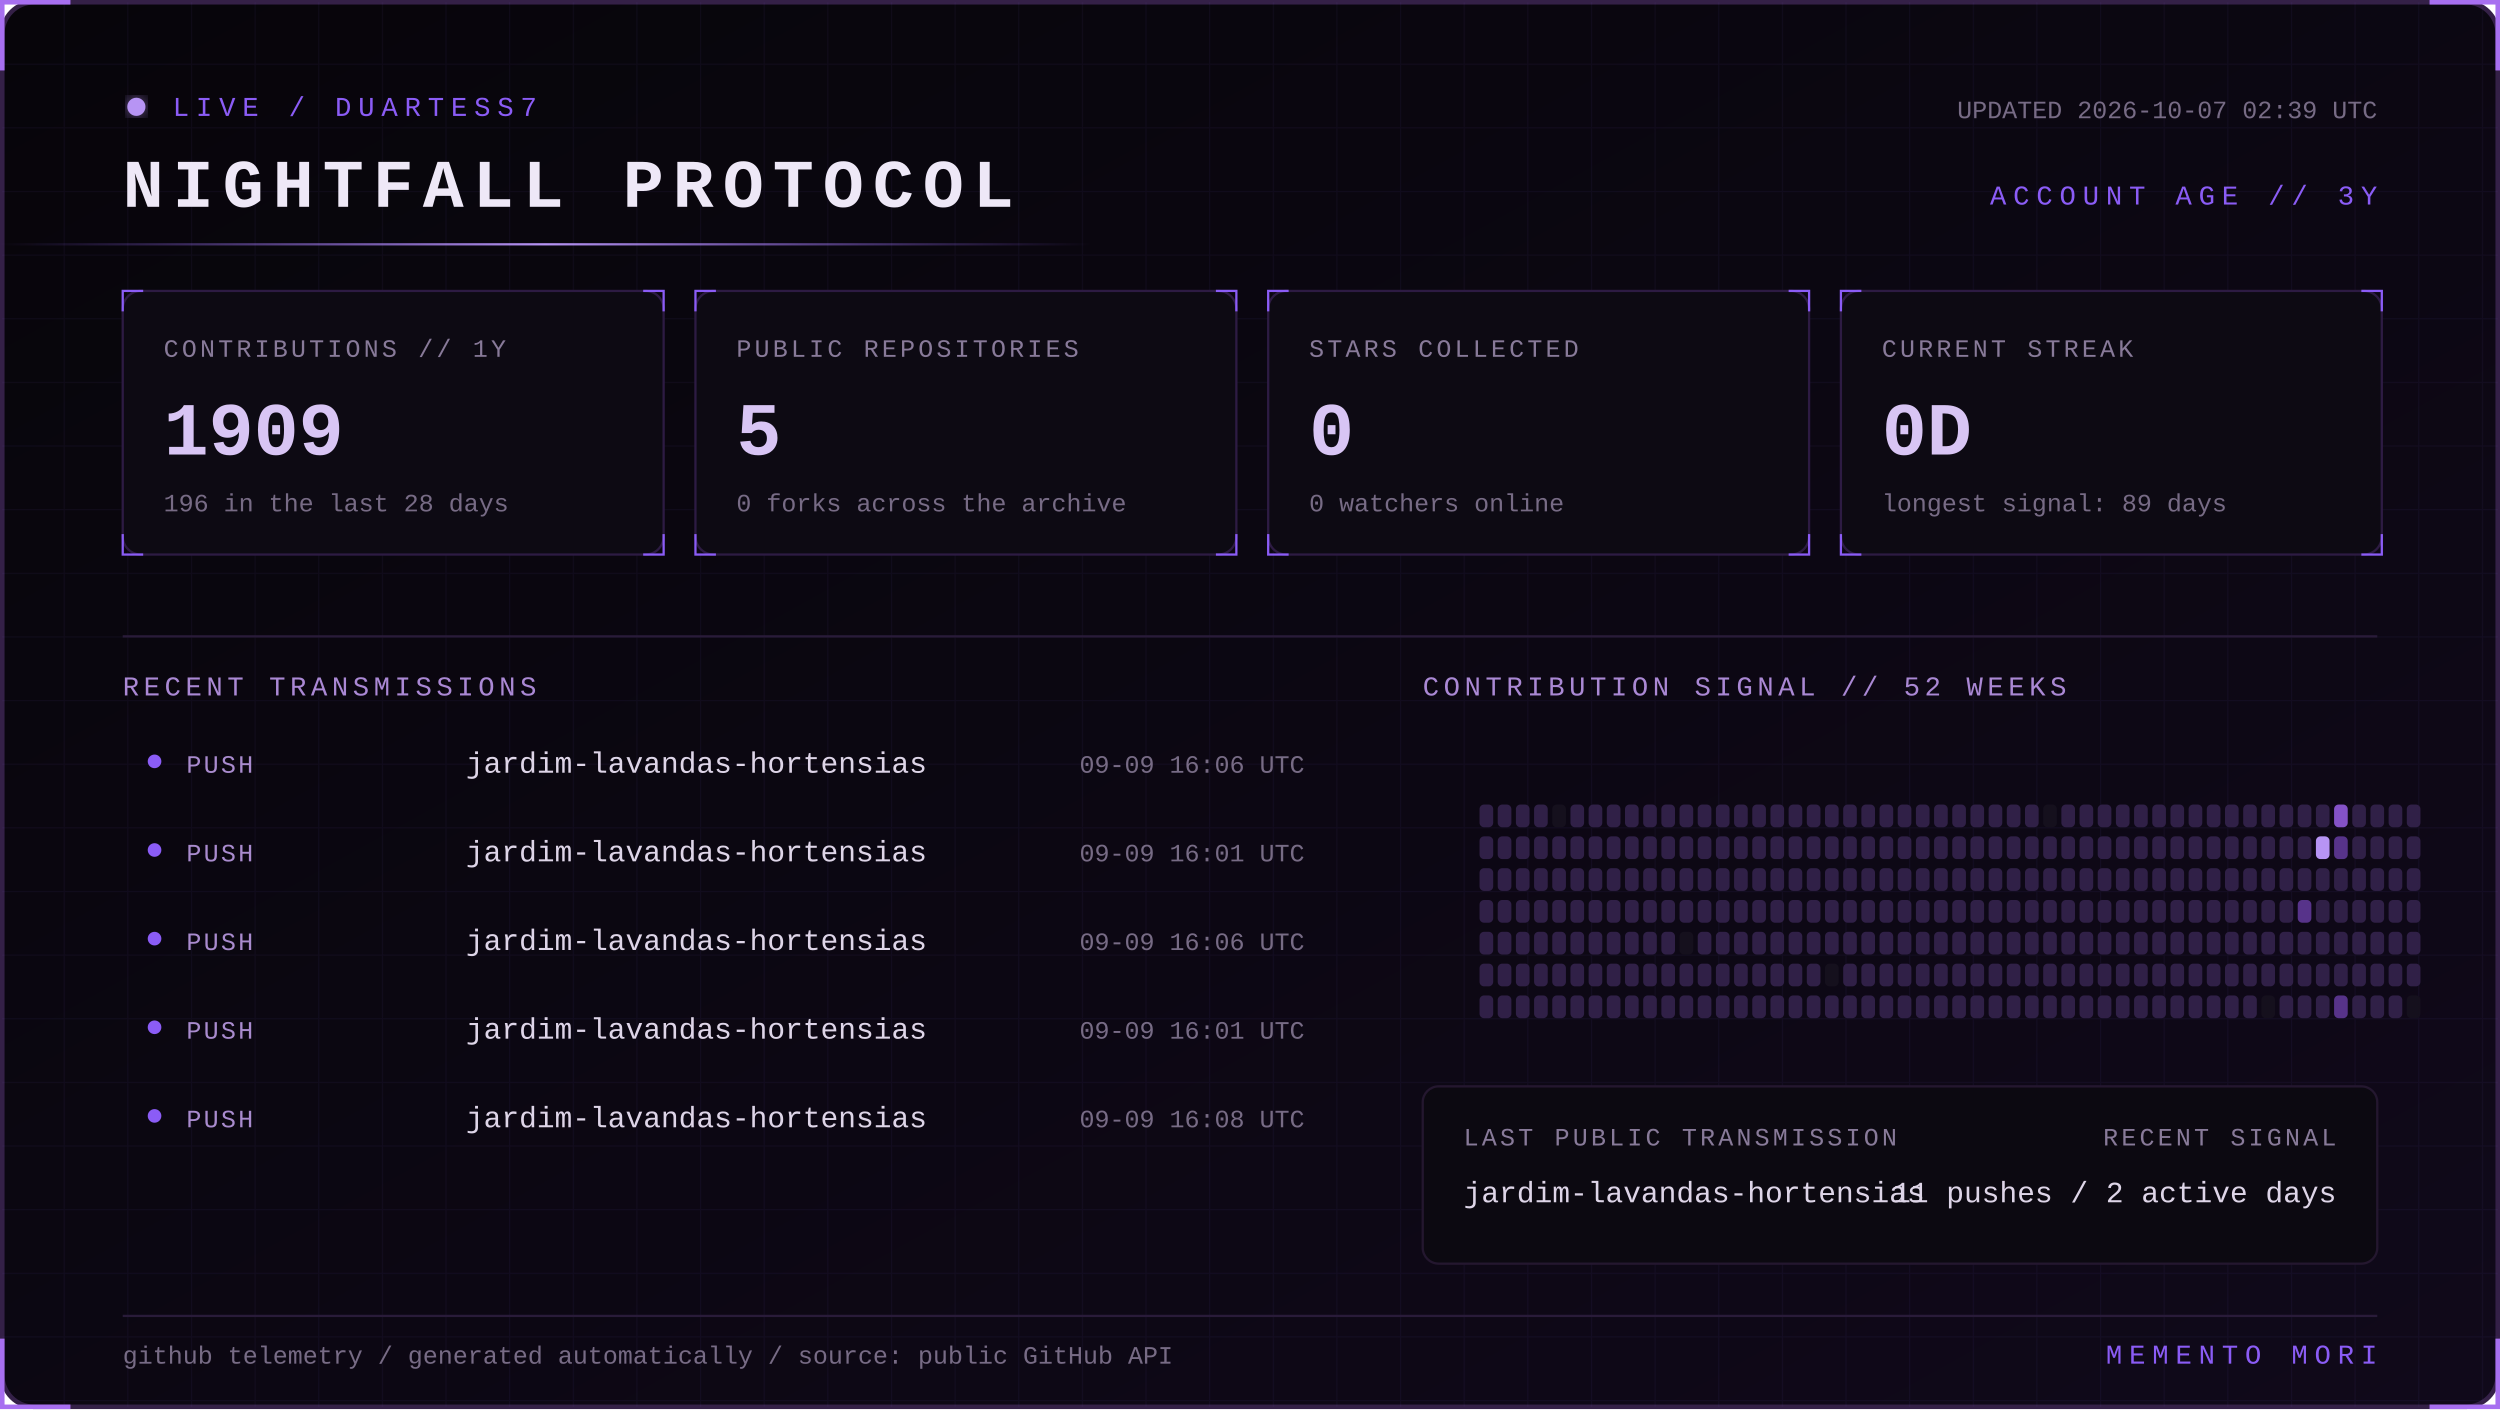
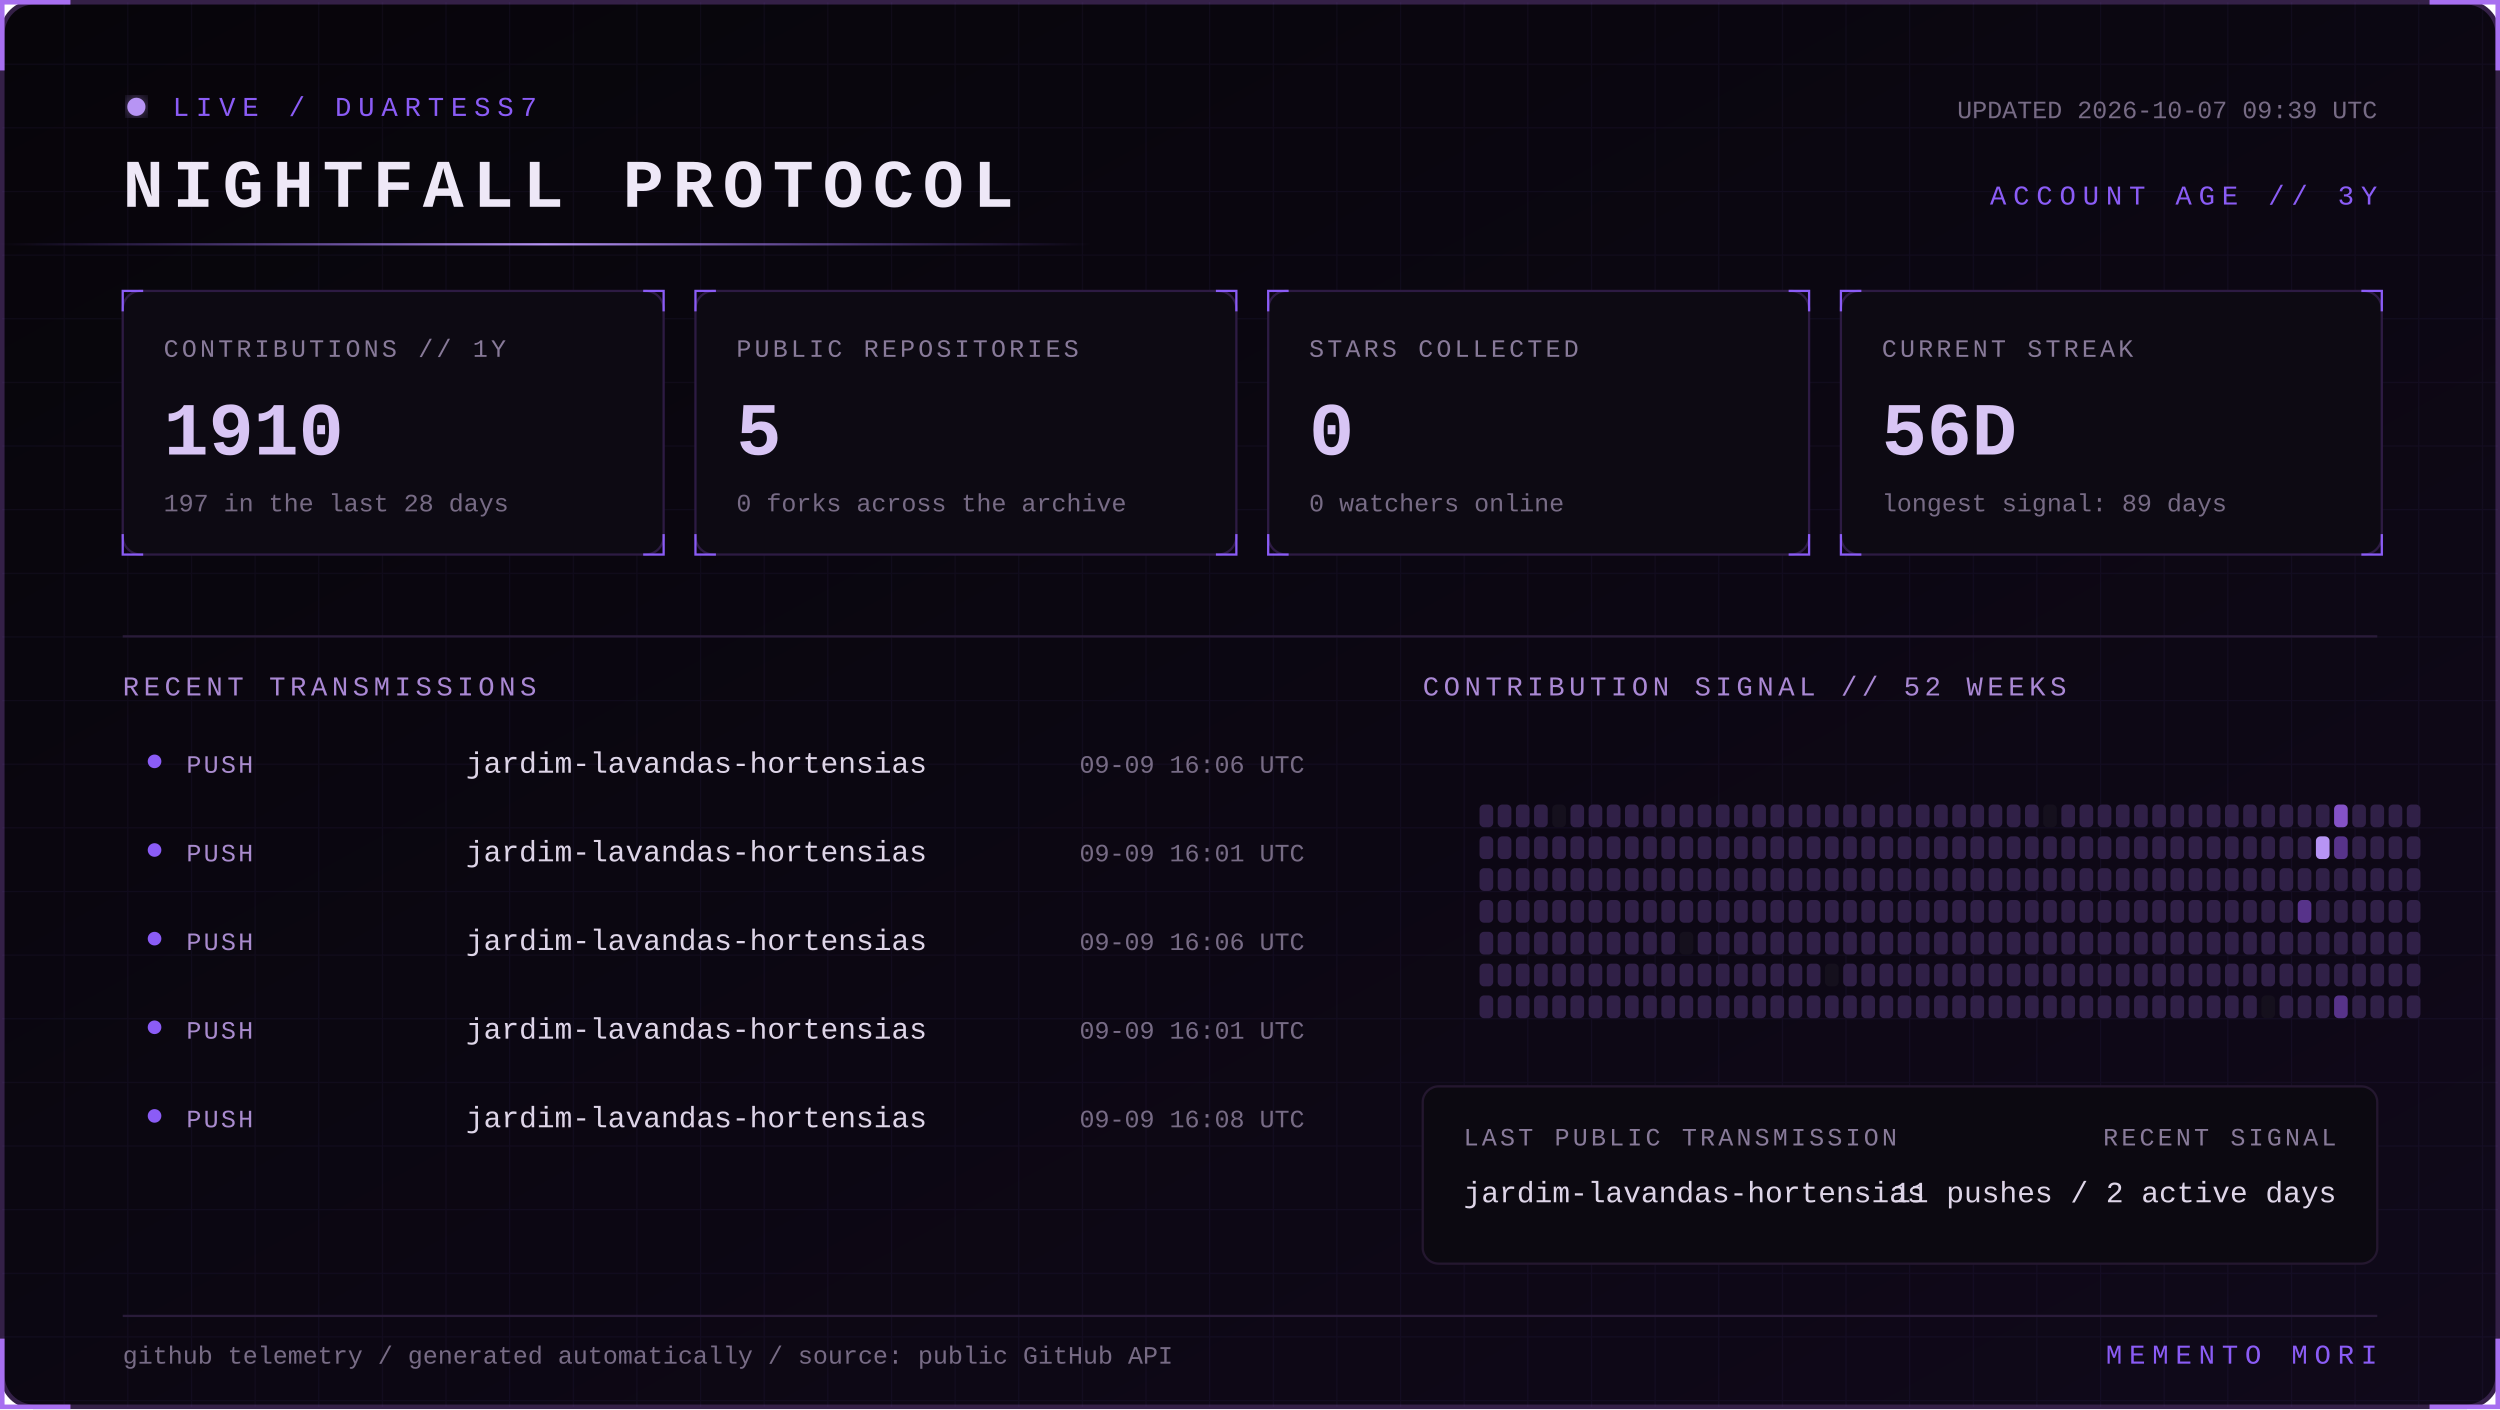
<svg xmlns="http://www.w3.org/2000/svg" width="1100" height="620" viewBox="0 0 1100 620" role="img" aria-labelledby="title desc">
  <defs>
    <linearGradient id="bg" x1="0" y1="0" x2="1" y2="1">
      <stop stop-color="#07050a" />
      <stop offset="1" stop-color="#10091a" />
    </linearGradient>
    <linearGradient id="beam">
      <stop stop-color="#8b5cf6" stop-opacity="0" />
      <stop offset=".5" stop-color="#b794f4" />
      <stop offset="1" stop-color="#8b5cf6" stop-opacity="0" />
    </linearGradient>
    <filter id="glow">
      <feGaussianBlur stdDeviation="4" result="b" />
      <feMerge>
        <feMergeNode in="b" />
        <feMergeNode in="SourceGraphic" />
      </feMerge>
    </filter>
    <pattern id="grid" width="28" height="28" patternUnits="userSpaceOnUse">
      <path d="M28 0H0V28" fill="none" stroke="#8b5cf6" stroke-opacity=".055" />
    </pattern>
    <style>
      text { font-family: Consolas, 'Courier New', monospace; }
      .kicker { fill:#8b5cf6; font-size:12px; letter-spacing:3px; }
      .title { fill:#eee8f7; font-size:30px; font-weight:700; letter-spacing:4px; }
      .label { fill:#887a99; font-size:11px; letter-spacing:1.4px; }
      .value { fill:#d8c5f4; font-size:33px; font-weight:700; }
      .detail,.pct { fill:#776b85; font-size:11px; }
      .section { fill:#aa88d4; font-size:12px; letter-spacing:2px; }
      .lang { fill:#ded5e8; font-size:13px; }
      .event { fill:#a98bce; font-size:11px; letter-spacing:1px; }
      .scan { animation:scan 5s linear infinite; }
      .blink { animation:blink 1.6s step-end infinite; }
      @keyframes scan { from { transform:translateX(-500px) } to { transform:translateX(1100px) } }
      @keyframes blink { 50% { opacity:.25 } }
    </style>
  </defs>
  <rect x="1" y="1" width="1098" height="618" rx="14" fill="url(#bg)" stroke="#342047" stroke-width="2" />
  <rect x="1" y="1" width="1098" height="618" rx="14" fill="url(#grid)" />
  <path d="M31 1H1v30 M1069 1h30v30 M1099 589v30h-30 M31 619H1v-30" stroke="#a76ff0" stroke-width="2" fill="none" />
  <g transform="translate(54 42)">
    <circle cx="6" cy="5" r="4" fill="#b794f4" filter="url(#glow)" class="blink" />
    <text x="22" y="9" class="kicker">LIVE / DUARTESS7</text>
    <text y="49" class="title">NIGHTFALL PROTOCOL</text>
-     <text x="992" y="10" text-anchor="end" class="detail">UPDATED 2026-10-07 02:39 UTC</text>
+     <text x="992" y="10" text-anchor="end" class="detail">UPDATED 2026-10-07 09:39 UTC</text>
    <text x="992" y="48" text-anchor="end" class="kicker">ACCOUNT AGE // 3Y</text>
  </g>
  <rect y="107" width="480" height="1" fill="url(#beam)" class="scan" />
  <g transform="translate(54 128)">
    <rect width="238" height="116" rx="8" fill="#0d0a13" stroke="#2d1b43" />
    <path d="M0 9V0h9 M229 0h9v9 M238 107v9h-9 M9 116H0v-9" stroke="#8b5cf6" fill="none" />
    <text x="18" y="29" class="label">CONTRIBUTIONS // 1Y</text>
-     <text x="18" y="72" class="value">1909</text>
-     <text x="18" y="97" class="detail">196 in the last 28 days</text>
+     <text x="18" y="72" class="value">1910</text>
+     <text x="18" y="97" class="detail">197 in the last 28 days</text>
  </g>
  <g transform="translate(306 128)">
    <rect width="238" height="116" rx="8" fill="#0d0a13" stroke="#2d1b43" />
    <path d="M0 9V0h9 M229 0h9v9 M238 107v9h-9 M9 116H0v-9" stroke="#8b5cf6" fill="none" />
    <text x="18" y="29" class="label">PUBLIC REPOSITORIES</text>
    <text x="18" y="72" class="value">5</text>
    <text x="18" y="97" class="detail">0 forks across the archive</text>
  </g>
  <g transform="translate(558 128)">
    <rect width="238" height="116" rx="8" fill="#0d0a13" stroke="#2d1b43" />
    <path d="M0 9V0h9 M229 0h9v9 M238 107v9h-9 M9 116H0v-9" stroke="#8b5cf6" fill="none" />
    <text x="18" y="29" class="label">STARS COLLECTED</text>
    <text x="18" y="72" class="value">0</text>
    <text x="18" y="97" class="detail">0 watchers online</text>
  </g>
  <g transform="translate(810 128)">
    <rect width="238" height="116" rx="8" fill="#0d0a13" stroke="#2d1b43" />
    <path d="M0 9V0h9 M229 0h9v9 M238 107v9h-9 M9 116H0v-9" stroke="#8b5cf6" fill="none" />
    <text x="18" y="29" class="label">CURRENT STREAK</text>
-     <text x="18" y="72" class="value">0D</text>
+     <text x="18" y="72" class="value">56D</text>
    <text x="18" y="97" class="detail">longest signal: 89 days</text>
  </g>
  <path d="M54 280H1046" stroke="#291b39" />
  <text x="54" y="306" class="section">RECENT TRANSMISSIONS</text>
  <text x="626" y="306" class="section">CONTRIBUTION SIGNAL // 52 WEEKS</text>
  <circle cx="68" cy="335" r="3" fill="#8b5cf6" />
  <text x="82" y="340" class="event">PUSH</text>
  <text x="205" y="340" class="lang">jardim-lavandas-hortensias</text>
  <text x="574" y="340" text-anchor="end" class="pct">09-09 16:06 UTC</text>
  <circle cx="68" cy="374" r="3" fill="#8b5cf6" />
  <text x="82" y="379" class="event">PUSH</text>
  <text x="205" y="379" class="lang">jardim-lavandas-hortensias</text>
  <text x="574" y="379" text-anchor="end" class="pct">09-09 16:01 UTC</text>
  <circle cx="68" cy="413" r="3" fill="#8b5cf6" />
  <text x="82" y="418" class="event">PUSH</text>
  <text x="205" y="418" class="lang">jardim-lavandas-hortensias</text>
  <text x="574" y="418" text-anchor="end" class="pct">09-09 16:06 UTC</text>
  <circle cx="68" cy="452" r="3" fill="#8b5cf6" />
  <text x="82" y="457" class="event">PUSH</text>
  <text x="205" y="457" class="lang">jardim-lavandas-hortensias</text>
  <text x="574" y="457" text-anchor="end" class="pct">09-09 16:01 UTC</text>
  <circle cx="68" cy="491" r="3" fill="#8b5cf6" />
  <text x="82" y="496" class="event">PUSH</text>
  <text x="205" y="496" class="lang">jardim-lavandas-hortensias</text>
  <text x="574" y="496" text-anchor="end" class="pct">09-09 16:08 UTC</text>
  <g>
    <rect x="651" y="354" width="6" height="10" rx="2" fill="#302047" />
    <rect x="651" y="368" width="6" height="10" rx="2" fill="#302047" />
    <rect x="651" y="382" width="6" height="10" rx="2" fill="#302047" />
    <rect x="651" y="396" width="6" height="10" rx="2" fill="#302047" />
    <rect x="651" y="410" width="6" height="10" rx="2" fill="#302047" />
    <rect x="651" y="424" width="6" height="10" rx="2" fill="#302047" />
    <rect x="651" y="438" width="6" height="10" rx="2" fill="#302047" />
    <rect x="659" y="354" width="6" height="10" rx="2" fill="#302047" />
    <rect x="659" y="368" width="6" height="10" rx="2" fill="#302047" />
    <rect x="659" y="382" width="6" height="10" rx="2" fill="#302047" />
    <rect x="659" y="396" width="6" height="10" rx="2" fill="#302047" />
    <rect x="659" y="410" width="6" height="10" rx="2" fill="#302047" />
    <rect x="659" y="424" width="6" height="10" rx="2" fill="#302047" />
    <rect x="659" y="438" width="6" height="10" rx="2" fill="#302047" />
    <rect x="667" y="354" width="6" height="10" rx="2" fill="#302047" />
    <rect x="667" y="368" width="6" height="10" rx="2" fill="#302047" />
    <rect x="667" y="382" width="6" height="10" rx="2" fill="#302047" />
    <rect x="667" y="396" width="6" height="10" rx="2" fill="#302047" />
    <rect x="667" y="410" width="6" height="10" rx="2" fill="#302047" />
    <rect x="667" y="424" width="6" height="10" rx="2" fill="#302047" />
    <rect x="667" y="438" width="6" height="10" rx="2" fill="#302047" />
    <rect x="675" y="354" width="6" height="10" rx="2" fill="#302047" />
    <rect x="675" y="368" width="6" height="10" rx="2" fill="#302047" />
    <rect x="675" y="382" width="6" height="10" rx="2" fill="#302047" />
    <rect x="675" y="396" width="6" height="10" rx="2" fill="#302047" />
    <rect x="675" y="410" width="6" height="10" rx="2" fill="#302047" />
    <rect x="675" y="424" width="6" height="10" rx="2" fill="#302047" />
    <rect x="675" y="438" width="6" height="10" rx="2" fill="#302047" />
    <rect x="683" y="354" width="6" height="10" rx="2" fill="#15101d" />
    <rect x="683" y="368" width="6" height="10" rx="2" fill="#302047" />
    <rect x="683" y="382" width="6" height="10" rx="2" fill="#302047" />
    <rect x="683" y="396" width="6" height="10" rx="2" fill="#302047" />
    <rect x="683" y="410" width="6" height="10" rx="2" fill="#302047" />
    <rect x="683" y="424" width="6" height="10" rx="2" fill="#302047" />
    <rect x="683" y="438" width="6" height="10" rx="2" fill="#302047" />
    <rect x="691" y="354" width="6" height="10" rx="2" fill="#302047" />
    <rect x="691" y="368" width="6" height="10" rx="2" fill="#302047" />
    <rect x="691" y="382" width="6" height="10" rx="2" fill="#302047" />
    <rect x="691" y="396" width="6" height="10" rx="2" fill="#302047" />
    <rect x="691" y="410" width="6" height="10" rx="2" fill="#302047" />
    <rect x="691" y="424" width="6" height="10" rx="2" fill="#302047" />
    <rect x="691" y="438" width="6" height="10" rx="2" fill="#302047" />
    <rect x="699" y="354" width="6" height="10" rx="2" fill="#302047" />
    <rect x="699" y="368" width="6" height="10" rx="2" fill="#302047" />
    <rect x="699" y="382" width="6" height="10" rx="2" fill="#302047" />
    <rect x="699" y="396" width="6" height="10" rx="2" fill="#302047" />
    <rect x="699" y="410" width="6" height="10" rx="2" fill="#302047" />
    <rect x="699" y="424" width="6" height="10" rx="2" fill="#302047" />
    <rect x="699" y="438" width="6" height="10" rx="2" fill="#302047" />
    <rect x="707" y="354" width="6" height="10" rx="2" fill="#302047" />
    <rect x="707" y="368" width="6" height="10" rx="2" fill="#302047" />
    <rect x="707" y="382" width="6" height="10" rx="2" fill="#302047" />
    <rect x="707" y="396" width="6" height="10" rx="2" fill="#302047" />
    <rect x="707" y="410" width="6" height="10" rx="2" fill="#302047" />
    <rect x="707" y="424" width="6" height="10" rx="2" fill="#302047" />
    <rect x="707" y="438" width="6" height="10" rx="2" fill="#302047" />
    <rect x="715" y="354" width="6" height="10" rx="2" fill="#302047" />
    <rect x="715" y="368" width="6" height="10" rx="2" fill="#302047" />
    <rect x="715" y="382" width="6" height="10" rx="2" fill="#302047" />
    <rect x="715" y="396" width="6" height="10" rx="2" fill="#302047" />
    <rect x="715" y="410" width="6" height="10" rx="2" fill="#302047" />
    <rect x="715" y="424" width="6" height="10" rx="2" fill="#302047" />
    <rect x="715" y="438" width="6" height="10" rx="2" fill="#302047" />
    <rect x="723" y="354" width="6" height="10" rx="2" fill="#302047" />
    <rect x="723" y="368" width="6" height="10" rx="2" fill="#302047" />
    <rect x="723" y="382" width="6" height="10" rx="2" fill="#302047" />
    <rect x="723" y="396" width="6" height="10" rx="2" fill="#302047" />
    <rect x="723" y="410" width="6" height="10" rx="2" fill="#302047" />
    <rect x="723" y="424" width="6" height="10" rx="2" fill="#302047" />
    <rect x="723" y="438" width="6" height="10" rx="2" fill="#302047" />
    <rect x="731" y="354" width="6" height="10" rx="2" fill="#302047" />
    <rect x="731" y="368" width="6" height="10" rx="2" fill="#302047" />
    <rect x="731" y="382" width="6" height="10" rx="2" fill="#302047" />
    <rect x="731" y="396" width="6" height="10" rx="2" fill="#302047" />
    <rect x="731" y="410" width="6" height="10" rx="2" fill="#302047" />
    <rect x="731" y="424" width="6" height="10" rx="2" fill="#302047" />
    <rect x="731" y="438" width="6" height="10" rx="2" fill="#302047" />
    <rect x="739" y="354" width="6" height="10" rx="2" fill="#302047" />
    <rect x="739" y="368" width="6" height="10" rx="2" fill="#302047" />
    <rect x="739" y="382" width="6" height="10" rx="2" fill="#302047" />
    <rect x="739" y="396" width="6" height="10" rx="2" fill="#302047" />
    <rect x="739" y="410" width="6" height="10" rx="2" fill="#15101d" />
    <rect x="739" y="424" width="6" height="10" rx="2" fill="#302047" />
    <rect x="739" y="438" width="6" height="10" rx="2" fill="#302047" />
    <rect x="747" y="354" width="6" height="10" rx="2" fill="#302047" />
    <rect x="747" y="368" width="6" height="10" rx="2" fill="#302047" />
    <rect x="747" y="382" width="6" height="10" rx="2" fill="#302047" />
    <rect x="747" y="396" width="6" height="10" rx="2" fill="#302047" />
    <rect x="747" y="410" width="6" height="10" rx="2" fill="#302047" />
    <rect x="747" y="424" width="6" height="10" rx="2" fill="#302047" />
    <rect x="747" y="438" width="6" height="10" rx="2" fill="#302047" />
    <rect x="755" y="354" width="6" height="10" rx="2" fill="#302047" />
    <rect x="755" y="368" width="6" height="10" rx="2" fill="#302047" />
    <rect x="755" y="382" width="6" height="10" rx="2" fill="#302047" />
    <rect x="755" y="396" width="6" height="10" rx="2" fill="#302047" />
    <rect x="755" y="410" width="6" height="10" rx="2" fill="#302047" />
    <rect x="755" y="424" width="6" height="10" rx="2" fill="#302047" />
    <rect x="755" y="438" width="6" height="10" rx="2" fill="#302047" />
    <rect x="763" y="354" width="6" height="10" rx="2" fill="#302047" />
    <rect x="763" y="368" width="6" height="10" rx="2" fill="#302047" />
    <rect x="763" y="382" width="6" height="10" rx="2" fill="#302047" />
    <rect x="763" y="396" width="6" height="10" rx="2" fill="#302047" />
    <rect x="763" y="410" width="6" height="10" rx="2" fill="#302047" />
    <rect x="763" y="424" width="6" height="10" rx="2" fill="#302047" />
    <rect x="763" y="438" width="6" height="10" rx="2" fill="#302047" />
    <rect x="771" y="354" width="6" height="10" rx="2" fill="#302047" />
    <rect x="771" y="368" width="6" height="10" rx="2" fill="#302047" />
    <rect x="771" y="382" width="6" height="10" rx="2" fill="#302047" />
    <rect x="771" y="396" width="6" height="10" rx="2" fill="#302047" />
    <rect x="771" y="410" width="6" height="10" rx="2" fill="#302047" />
    <rect x="771" y="424" width="6" height="10" rx="2" fill="#302047" />
    <rect x="771" y="438" width="6" height="10" rx="2" fill="#302047" />
    <rect x="779" y="354" width="6" height="10" rx="2" fill="#302047" />
    <rect x="779" y="368" width="6" height="10" rx="2" fill="#302047" />
    <rect x="779" y="382" width="6" height="10" rx="2" fill="#302047" />
    <rect x="779" y="396" width="6" height="10" rx="2" fill="#302047" />
    <rect x="779" y="410" width="6" height="10" rx="2" fill="#302047" />
    <rect x="779" y="424" width="6" height="10" rx="2" fill="#302047" />
    <rect x="779" y="438" width="6" height="10" rx="2" fill="#302047" />
    <rect x="787" y="354" width="6" height="10" rx="2" fill="#302047" />
    <rect x="787" y="368" width="6" height="10" rx="2" fill="#302047" />
    <rect x="787" y="382" width="6" height="10" rx="2" fill="#302047" />
    <rect x="787" y="396" width="6" height="10" rx="2" fill="#302047" />
    <rect x="787" y="410" width="6" height="10" rx="2" fill="#302047" />
    <rect x="787" y="424" width="6" height="10" rx="2" fill="#302047" />
    <rect x="787" y="438" width="6" height="10" rx="2" fill="#302047" />
    <rect x="795" y="354" width="6" height="10" rx="2" fill="#302047" />
    <rect x="795" y="368" width="6" height="10" rx="2" fill="#302047" />
    <rect x="795" y="382" width="6" height="10" rx="2" fill="#302047" />
    <rect x="795" y="396" width="6" height="10" rx="2" fill="#302047" />
    <rect x="795" y="410" width="6" height="10" rx="2" fill="#302047" />
    <rect x="795" y="424" width="6" height="10" rx="2" fill="#302047" />
    <rect x="795" y="438" width="6" height="10" rx="2" fill="#302047" />
    <rect x="803" y="354" width="6" height="10" rx="2" fill="#302047" />
    <rect x="803" y="368" width="6" height="10" rx="2" fill="#302047" />
    <rect x="803" y="382" width="6" height="10" rx="2" fill="#302047" />
    <rect x="803" y="396" width="6" height="10" rx="2" fill="#302047" />
    <rect x="803" y="410" width="6" height="10" rx="2" fill="#302047" />
    <rect x="803" y="424" width="6" height="10" rx="2" fill="#15101d" />
    <rect x="803" y="438" width="6" height="10" rx="2" fill="#302047" />
    <rect x="811" y="354" width="6" height="10" rx="2" fill="#302047" />
    <rect x="811" y="368" width="6" height="10" rx="2" fill="#302047" />
    <rect x="811" y="382" width="6" height="10" rx="2" fill="#302047" />
    <rect x="811" y="396" width="6" height="10" rx="2" fill="#302047" />
    <rect x="811" y="410" width="6" height="10" rx="2" fill="#302047" />
    <rect x="811" y="424" width="6" height="10" rx="2" fill="#302047" />
    <rect x="811" y="438" width="6" height="10" rx="2" fill="#302047" />
    <rect x="819" y="354" width="6" height="10" rx="2" fill="#302047" />
    <rect x="819" y="368" width="6" height="10" rx="2" fill="#302047" />
    <rect x="819" y="382" width="6" height="10" rx="2" fill="#302047" />
    <rect x="819" y="396" width="6" height="10" rx="2" fill="#302047" />
    <rect x="819" y="410" width="6" height="10" rx="2" fill="#302047" />
    <rect x="819" y="424" width="6" height="10" rx="2" fill="#302047" />
    <rect x="819" y="438" width="6" height="10" rx="2" fill="#302047" />
    <rect x="827" y="354" width="6" height="10" rx="2" fill="#302047" />
    <rect x="827" y="368" width="6" height="10" rx="2" fill="#302047" />
    <rect x="827" y="382" width="6" height="10" rx="2" fill="#302047" />
    <rect x="827" y="396" width="6" height="10" rx="2" fill="#302047" />
    <rect x="827" y="410" width="6" height="10" rx="2" fill="#302047" />
    <rect x="827" y="424" width="6" height="10" rx="2" fill="#302047" />
    <rect x="827" y="438" width="6" height="10" rx="2" fill="#302047" />
    <rect x="835" y="354" width="6" height="10" rx="2" fill="#302047" />
    <rect x="835" y="368" width="6" height="10" rx="2" fill="#302047" />
    <rect x="835" y="382" width="6" height="10" rx="2" fill="#302047" />
    <rect x="835" y="396" width="6" height="10" rx="2" fill="#302047" />
    <rect x="835" y="410" width="6" height="10" rx="2" fill="#302047" />
    <rect x="835" y="424" width="6" height="10" rx="2" fill="#302047" />
    <rect x="835" y="438" width="6" height="10" rx="2" fill="#302047" />
    <rect x="843" y="354" width="6" height="10" rx="2" fill="#302047" />
    <rect x="843" y="368" width="6" height="10" rx="2" fill="#302047" />
    <rect x="843" y="382" width="6" height="10" rx="2" fill="#302047" />
    <rect x="843" y="396" width="6" height="10" rx="2" fill="#302047" />
    <rect x="843" y="410" width="6" height="10" rx="2" fill="#302047" />
    <rect x="843" y="424" width="6" height="10" rx="2" fill="#302047" />
    <rect x="843" y="438" width="6" height="10" rx="2" fill="#302047" />
    <rect x="851" y="354" width="6" height="10" rx="2" fill="#302047" />
    <rect x="851" y="368" width="6" height="10" rx="2" fill="#302047" />
    <rect x="851" y="382" width="6" height="10" rx="2" fill="#302047" />
    <rect x="851" y="396" width="6" height="10" rx="2" fill="#302047" />
    <rect x="851" y="410" width="6" height="10" rx="2" fill="#302047" />
    <rect x="851" y="424" width="6" height="10" rx="2" fill="#302047" />
    <rect x="851" y="438" width="6" height="10" rx="2" fill="#302047" />
    <rect x="859" y="354" width="6" height="10" rx="2" fill="#302047" />
    <rect x="859" y="368" width="6" height="10" rx="2" fill="#302047" />
    <rect x="859" y="382" width="6" height="10" rx="2" fill="#302047" />
    <rect x="859" y="396" width="6" height="10" rx="2" fill="#302047" />
    <rect x="859" y="410" width="6" height="10" rx="2" fill="#302047" />
    <rect x="859" y="424" width="6" height="10" rx="2" fill="#302047" />
    <rect x="859" y="438" width="6" height="10" rx="2" fill="#302047" />
    <rect x="867" y="354" width="6" height="10" rx="2" fill="#302047" />
    <rect x="867" y="368" width="6" height="10" rx="2" fill="#302047" />
    <rect x="867" y="382" width="6" height="10" rx="2" fill="#302047" />
    <rect x="867" y="396" width="6" height="10" rx="2" fill="#302047" />
    <rect x="867" y="410" width="6" height="10" rx="2" fill="#302047" />
    <rect x="867" y="424" width="6" height="10" rx="2" fill="#302047" />
    <rect x="867" y="438" width="6" height="10" rx="2" fill="#302047" />
    <rect x="875" y="354" width="6" height="10" rx="2" fill="#302047" />
    <rect x="875" y="368" width="6" height="10" rx="2" fill="#302047" />
    <rect x="875" y="382" width="6" height="10" rx="2" fill="#302047" />
    <rect x="875" y="396" width="6" height="10" rx="2" fill="#302047" />
    <rect x="875" y="410" width="6" height="10" rx="2" fill="#302047" />
    <rect x="875" y="424" width="6" height="10" rx="2" fill="#302047" />
    <rect x="875" y="438" width="6" height="10" rx="2" fill="#302047" />
    <rect x="883" y="354" width="6" height="10" rx="2" fill="#302047" />
    <rect x="883" y="368" width="6" height="10" rx="2" fill="#302047" />
    <rect x="883" y="382" width="6" height="10" rx="2" fill="#302047" />
    <rect x="883" y="396" width="6" height="10" rx="2" fill="#302047" />
    <rect x="883" y="410" width="6" height="10" rx="2" fill="#302047" />
    <rect x="883" y="424" width="6" height="10" rx="2" fill="#302047" />
    <rect x="883" y="438" width="6" height="10" rx="2" fill="#302047" />
    <rect x="891" y="354" width="6" height="10" rx="2" fill="#302047" />
    <rect x="891" y="368" width="6" height="10" rx="2" fill="#302047" />
    <rect x="891" y="382" width="6" height="10" rx="2" fill="#302047" />
    <rect x="891" y="396" width="6" height="10" rx="2" fill="#302047" />
    <rect x="891" y="410" width="6" height="10" rx="2" fill="#302047" />
    <rect x="891" y="424" width="6" height="10" rx="2" fill="#302047" />
    <rect x="891" y="438" width="6" height="10" rx="2" fill="#302047" />
    <rect x="899" y="354" width="6" height="10" rx="2" fill="#15101d" />
    <rect x="899" y="368" width="6" height="10" rx="2" fill="#302047" />
    <rect x="899" y="382" width="6" height="10" rx="2" fill="#302047" />
    <rect x="899" y="396" width="6" height="10" rx="2" fill="#302047" />
    <rect x="899" y="410" width="6" height="10" rx="2" fill="#302047" />
    <rect x="899" y="424" width="6" height="10" rx="2" fill="#302047" />
    <rect x="899" y="438" width="6" height="10" rx="2" fill="#302047" />
    <rect x="907" y="354" width="6" height="10" rx="2" fill="#302047" />
    <rect x="907" y="368" width="6" height="10" rx="2" fill="#302047" />
    <rect x="907" y="382" width="6" height="10" rx="2" fill="#302047" />
    <rect x="907" y="396" width="6" height="10" rx="2" fill="#302047" />
    <rect x="907" y="410" width="6" height="10" rx="2" fill="#302047" />
    <rect x="907" y="424" width="6" height="10" rx="2" fill="#302047" />
    <rect x="907" y="438" width="6" height="10" rx="2" fill="#302047" />
    <rect x="915" y="354" width="6" height="10" rx="2" fill="#302047" />
    <rect x="915" y="368" width="6" height="10" rx="2" fill="#302047" />
    <rect x="915" y="382" width="6" height="10" rx="2" fill="#302047" />
    <rect x="915" y="396" width="6" height="10" rx="2" fill="#302047" />
    <rect x="915" y="410" width="6" height="10" rx="2" fill="#302047" />
    <rect x="915" y="424" width="6" height="10" rx="2" fill="#302047" />
    <rect x="915" y="438" width="6" height="10" rx="2" fill="#302047" />
    <rect x="923" y="354" width="6" height="10" rx="2" fill="#302047" />
    <rect x="923" y="368" width="6" height="10" rx="2" fill="#302047" />
    <rect x="923" y="382" width="6" height="10" rx="2" fill="#302047" />
    <rect x="923" y="396" width="6" height="10" rx="2" fill="#302047" />
    <rect x="923" y="410" width="6" height="10" rx="2" fill="#302047" />
    <rect x="923" y="424" width="6" height="10" rx="2" fill="#302047" />
    <rect x="923" y="438" width="6" height="10" rx="2" fill="#302047" />
    <rect x="931" y="354" width="6" height="10" rx="2" fill="#302047" />
    <rect x="931" y="368" width="6" height="10" rx="2" fill="#302047" />
    <rect x="931" y="382" width="6" height="10" rx="2" fill="#302047" />
    <rect x="931" y="396" width="6" height="10" rx="2" fill="#302047" />
    <rect x="931" y="410" width="6" height="10" rx="2" fill="#302047" />
    <rect x="931" y="424" width="6" height="10" rx="2" fill="#302047" />
    <rect x="931" y="438" width="6" height="10" rx="2" fill="#302047" />
    <rect x="939" y="354" width="6" height="10" rx="2" fill="#302047" />
    <rect x="939" y="368" width="6" height="10" rx="2" fill="#302047" />
    <rect x="939" y="382" width="6" height="10" rx="2" fill="#302047" />
    <rect x="939" y="396" width="6" height="10" rx="2" fill="#302047" />
    <rect x="939" y="410" width="6" height="10" rx="2" fill="#302047" />
    <rect x="939" y="424" width="6" height="10" rx="2" fill="#302047" />
    <rect x="939" y="438" width="6" height="10" rx="2" fill="#302047" />
    <rect x="947" y="354" width="6" height="10" rx="2" fill="#302047" />
    <rect x="947" y="368" width="6" height="10" rx="2" fill="#302047" />
    <rect x="947" y="382" width="6" height="10" rx="2" fill="#302047" />
    <rect x="947" y="396" width="6" height="10" rx="2" fill="#302047" />
    <rect x="947" y="410" width="6" height="10" rx="2" fill="#302047" />
    <rect x="947" y="424" width="6" height="10" rx="2" fill="#302047" />
    <rect x="947" y="438" width="6" height="10" rx="2" fill="#302047" />
    <rect x="955" y="354" width="6" height="10" rx="2" fill="#302047" />
    <rect x="955" y="368" width="6" height="10" rx="2" fill="#302047" />
    <rect x="955" y="382" width="6" height="10" rx="2" fill="#302047" />
    <rect x="955" y="396" width="6" height="10" rx="2" fill="#302047" />
    <rect x="955" y="410" width="6" height="10" rx="2" fill="#302047" />
    <rect x="955" y="424" width="6" height="10" rx="2" fill="#302047" />
    <rect x="955" y="438" width="6" height="10" rx="2" fill="#302047" />
    <rect x="963" y="354" width="6" height="10" rx="2" fill="#302047" />
    <rect x="963" y="368" width="6" height="10" rx="2" fill="#302047" />
    <rect x="963" y="382" width="6" height="10" rx="2" fill="#302047" />
    <rect x="963" y="396" width="6" height="10" rx="2" fill="#302047" />
    <rect x="963" y="410" width="6" height="10" rx="2" fill="#302047" />
    <rect x="963" y="424" width="6" height="10" rx="2" fill="#302047" />
    <rect x="963" y="438" width="6" height="10" rx="2" fill="#302047" />
    <rect x="971" y="354" width="6" height="10" rx="2" fill="#302047" />
    <rect x="971" y="368" width="6" height="10" rx="2" fill="#302047" />
    <rect x="971" y="382" width="6" height="10" rx="2" fill="#302047" />
    <rect x="971" y="396" width="6" height="10" rx="2" fill="#302047" />
    <rect x="971" y="410" width="6" height="10" rx="2" fill="#302047" />
    <rect x="971" y="424" width="6" height="10" rx="2" fill="#302047" />
    <rect x="971" y="438" width="6" height="10" rx="2" fill="#302047" />
    <rect x="979" y="354" width="6" height="10" rx="2" fill="#302047" />
    <rect x="979" y="368" width="6" height="10" rx="2" fill="#302047" />
    <rect x="979" y="382" width="6" height="10" rx="2" fill="#302047" />
    <rect x="979" y="396" width="6" height="10" rx="2" fill="#302047" />
    <rect x="979" y="410" width="6" height="10" rx="2" fill="#302047" />
    <rect x="979" y="424" width="6" height="10" rx="2" fill="#302047" />
    <rect x="979" y="438" width="6" height="10" rx="2" fill="#302047" />
    <rect x="987" y="354" width="6" height="10" rx="2" fill="#302047" />
    <rect x="987" y="368" width="6" height="10" rx="2" fill="#302047" />
    <rect x="987" y="382" width="6" height="10" rx="2" fill="#302047" />
    <rect x="987" y="396" width="6" height="10" rx="2" fill="#302047" />
    <rect x="987" y="410" width="6" height="10" rx="2" fill="#302047" />
    <rect x="987" y="424" width="6" height="10" rx="2" fill="#302047" />
    <rect x="987" y="438" width="6" height="10" rx="2" fill="#302047" />
    <rect x="995" y="354" width="6" height="10" rx="2" fill="#302047" />
    <rect x="995" y="368" width="6" height="10" rx="2" fill="#302047" />
    <rect x="995" y="382" width="6" height="10" rx="2" fill="#302047" />
    <rect x="995" y="396" width="6" height="10" rx="2" fill="#302047" />
    <rect x="995" y="410" width="6" height="10" rx="2" fill="#302047" />
    <rect x="995" y="424" width="6" height="10" rx="2" fill="#302047" />
    <rect x="995" y="438" width="6" height="10" rx="2" fill="#15101d" />
    <rect x="1003" y="354" width="6" height="10" rx="2" fill="#302047" />
    <rect x="1003" y="368" width="6" height="10" rx="2" fill="#302047" />
    <rect x="1003" y="382" width="6" height="10" rx="2" fill="#302047" />
    <rect x="1003" y="396" width="6" height="10" rx="2" fill="#302047" />
    <rect x="1003" y="410" width="6" height="10" rx="2" fill="#302047" />
    <rect x="1003" y="424" width="6" height="10" rx="2" fill="#302047" />
    <rect x="1003" y="438" width="6" height="10" rx="2" fill="#302047" />
    <rect x="1011" y="354" width="6" height="10" rx="2" fill="#302047" />
    <rect x="1011" y="368" width="6" height="10" rx="2" fill="#302047" />
    <rect x="1011" y="382" width="6" height="10" rx="2" fill="#302047" />
    <rect x="1011" y="396" width="6" height="10" rx="2" fill="#57338a" />
    <rect x="1011" y="410" width="6" height="10" rx="2" fill="#302047" />
    <rect x="1011" y="424" width="6" height="10" rx="2" fill="#302047" />
    <rect x="1011" y="438" width="6" height="10" rx="2" fill="#302047" />
    <rect x="1019" y="354" width="6" height="10" rx="2" fill="#302047" />
    <rect x="1019" y="368" width="6" height="10" rx="2" fill="#b794f4" />
    <rect x="1019" y="382" width="6" height="10" rx="2" fill="#302047" />
    <rect x="1019" y="396" width="6" height="10" rx="2" fill="#302047" />
    <rect x="1019" y="410" width="6" height="10" rx="2" fill="#302047" />
    <rect x="1019" y="424" width="6" height="10" rx="2" fill="#302047" />
    <rect x="1019" y="438" width="6" height="10" rx="2" fill="#302047" />
    <rect x="1027" y="354" width="6" height="10" rx="2" fill="#8452c7" />
    <rect x="1027" y="368" width="6" height="10" rx="2" fill="#57338a" />
    <rect x="1027" y="382" width="6" height="10" rx="2" fill="#302047" />
    <rect x="1027" y="396" width="6" height="10" rx="2" fill="#302047" />
    <rect x="1027" y="410" width="6" height="10" rx="2" fill="#302047" />
    <rect x="1027" y="424" width="6" height="10" rx="2" fill="#302047" />
    <rect x="1027" y="438" width="6" height="10" rx="2" fill="#57338a" />
    <rect x="1035" y="354" width="6" height="10" rx="2" fill="#302047" />
    <rect x="1035" y="368" width="6" height="10" rx="2" fill="#302047" />
    <rect x="1035" y="382" width="6" height="10" rx="2" fill="#302047" />
    <rect x="1035" y="396" width="6" height="10" rx="2" fill="#302047" />
    <rect x="1035" y="410" width="6" height="10" rx="2" fill="#302047" />
    <rect x="1035" y="424" width="6" height="10" rx="2" fill="#302047" />
    <rect x="1035" y="438" width="6" height="10" rx="2" fill="#302047" />
    <rect x="1043" y="354" width="6" height="10" rx="2" fill="#302047" />
    <rect x="1043" y="368" width="6" height="10" rx="2" fill="#302047" />
    <rect x="1043" y="382" width="6" height="10" rx="2" fill="#302047" />
    <rect x="1043" y="396" width="6" height="10" rx="2" fill="#302047" />
    <rect x="1043" y="410" width="6" height="10" rx="2" fill="#302047" />
    <rect x="1043" y="424" width="6" height="10" rx="2" fill="#302047" />
    <rect x="1043" y="438" width="6" height="10" rx="2" fill="#302047" />
    <rect x="1051" y="354" width="6" height="10" rx="2" fill="#302047" />
    <rect x="1051" y="368" width="6" height="10" rx="2" fill="#302047" />
    <rect x="1051" y="382" width="6" height="10" rx="2" fill="#302047" />
    <rect x="1051" y="396" width="6" height="10" rx="2" fill="#302047" />
    <rect x="1051" y="410" width="6" height="10" rx="2" fill="#302047" />
    <rect x="1051" y="424" width="6" height="10" rx="2" fill="#302047" />
    <rect x="1051" y="438" width="6" height="10" rx="2" fill="#302047" />
    <rect x="1059" y="354" width="6" height="10" rx="2" fill="#302047" />
    <rect x="1059" y="368" width="6" height="10" rx="2" fill="#302047" />
    <rect x="1059" y="382" width="6" height="10" rx="2" fill="#302047" />
    <rect x="1059" y="396" width="6" height="10" rx="2" fill="#302047" />
    <rect x="1059" y="410" width="6" height="10" rx="2" fill="#302047" />
    <rect x="1059" y="424" width="6" height="10" rx="2" fill="#302047" />
-     <rect x="1059" y="438" width="6" height="10" rx="2" fill="#15101d" />
+     <rect x="1059" y="438" width="6" height="10" rx="2" fill="#302047" />
  </g>
  <g transform="translate(626 478)">
    <rect width="420" height="78" rx="7" fill="#0c0911" stroke="#24172f" />
    <text x="18" y="26" class="label">LAST PUBLIC TRANSMISSION</text>
    <text x="18" y="51" class="lang">jardim-lavandas-hortensias</text>
    <text x="402" y="26" text-anchor="end" class="label">RECENT SIGNAL</text>
    <text x="402" y="51" text-anchor="end" class="lang">11 pushes / 2 active days</text>
  </g>
  <path d="M54 579H1046" stroke="#291b39" />
  <text x="54" y="600" class="detail">github telemetry / generated automatically / source: public GitHub API</text>
  <text x="1046" y="600" text-anchor="end" class="kicker">MEMENTO MORI</text>
</svg>
